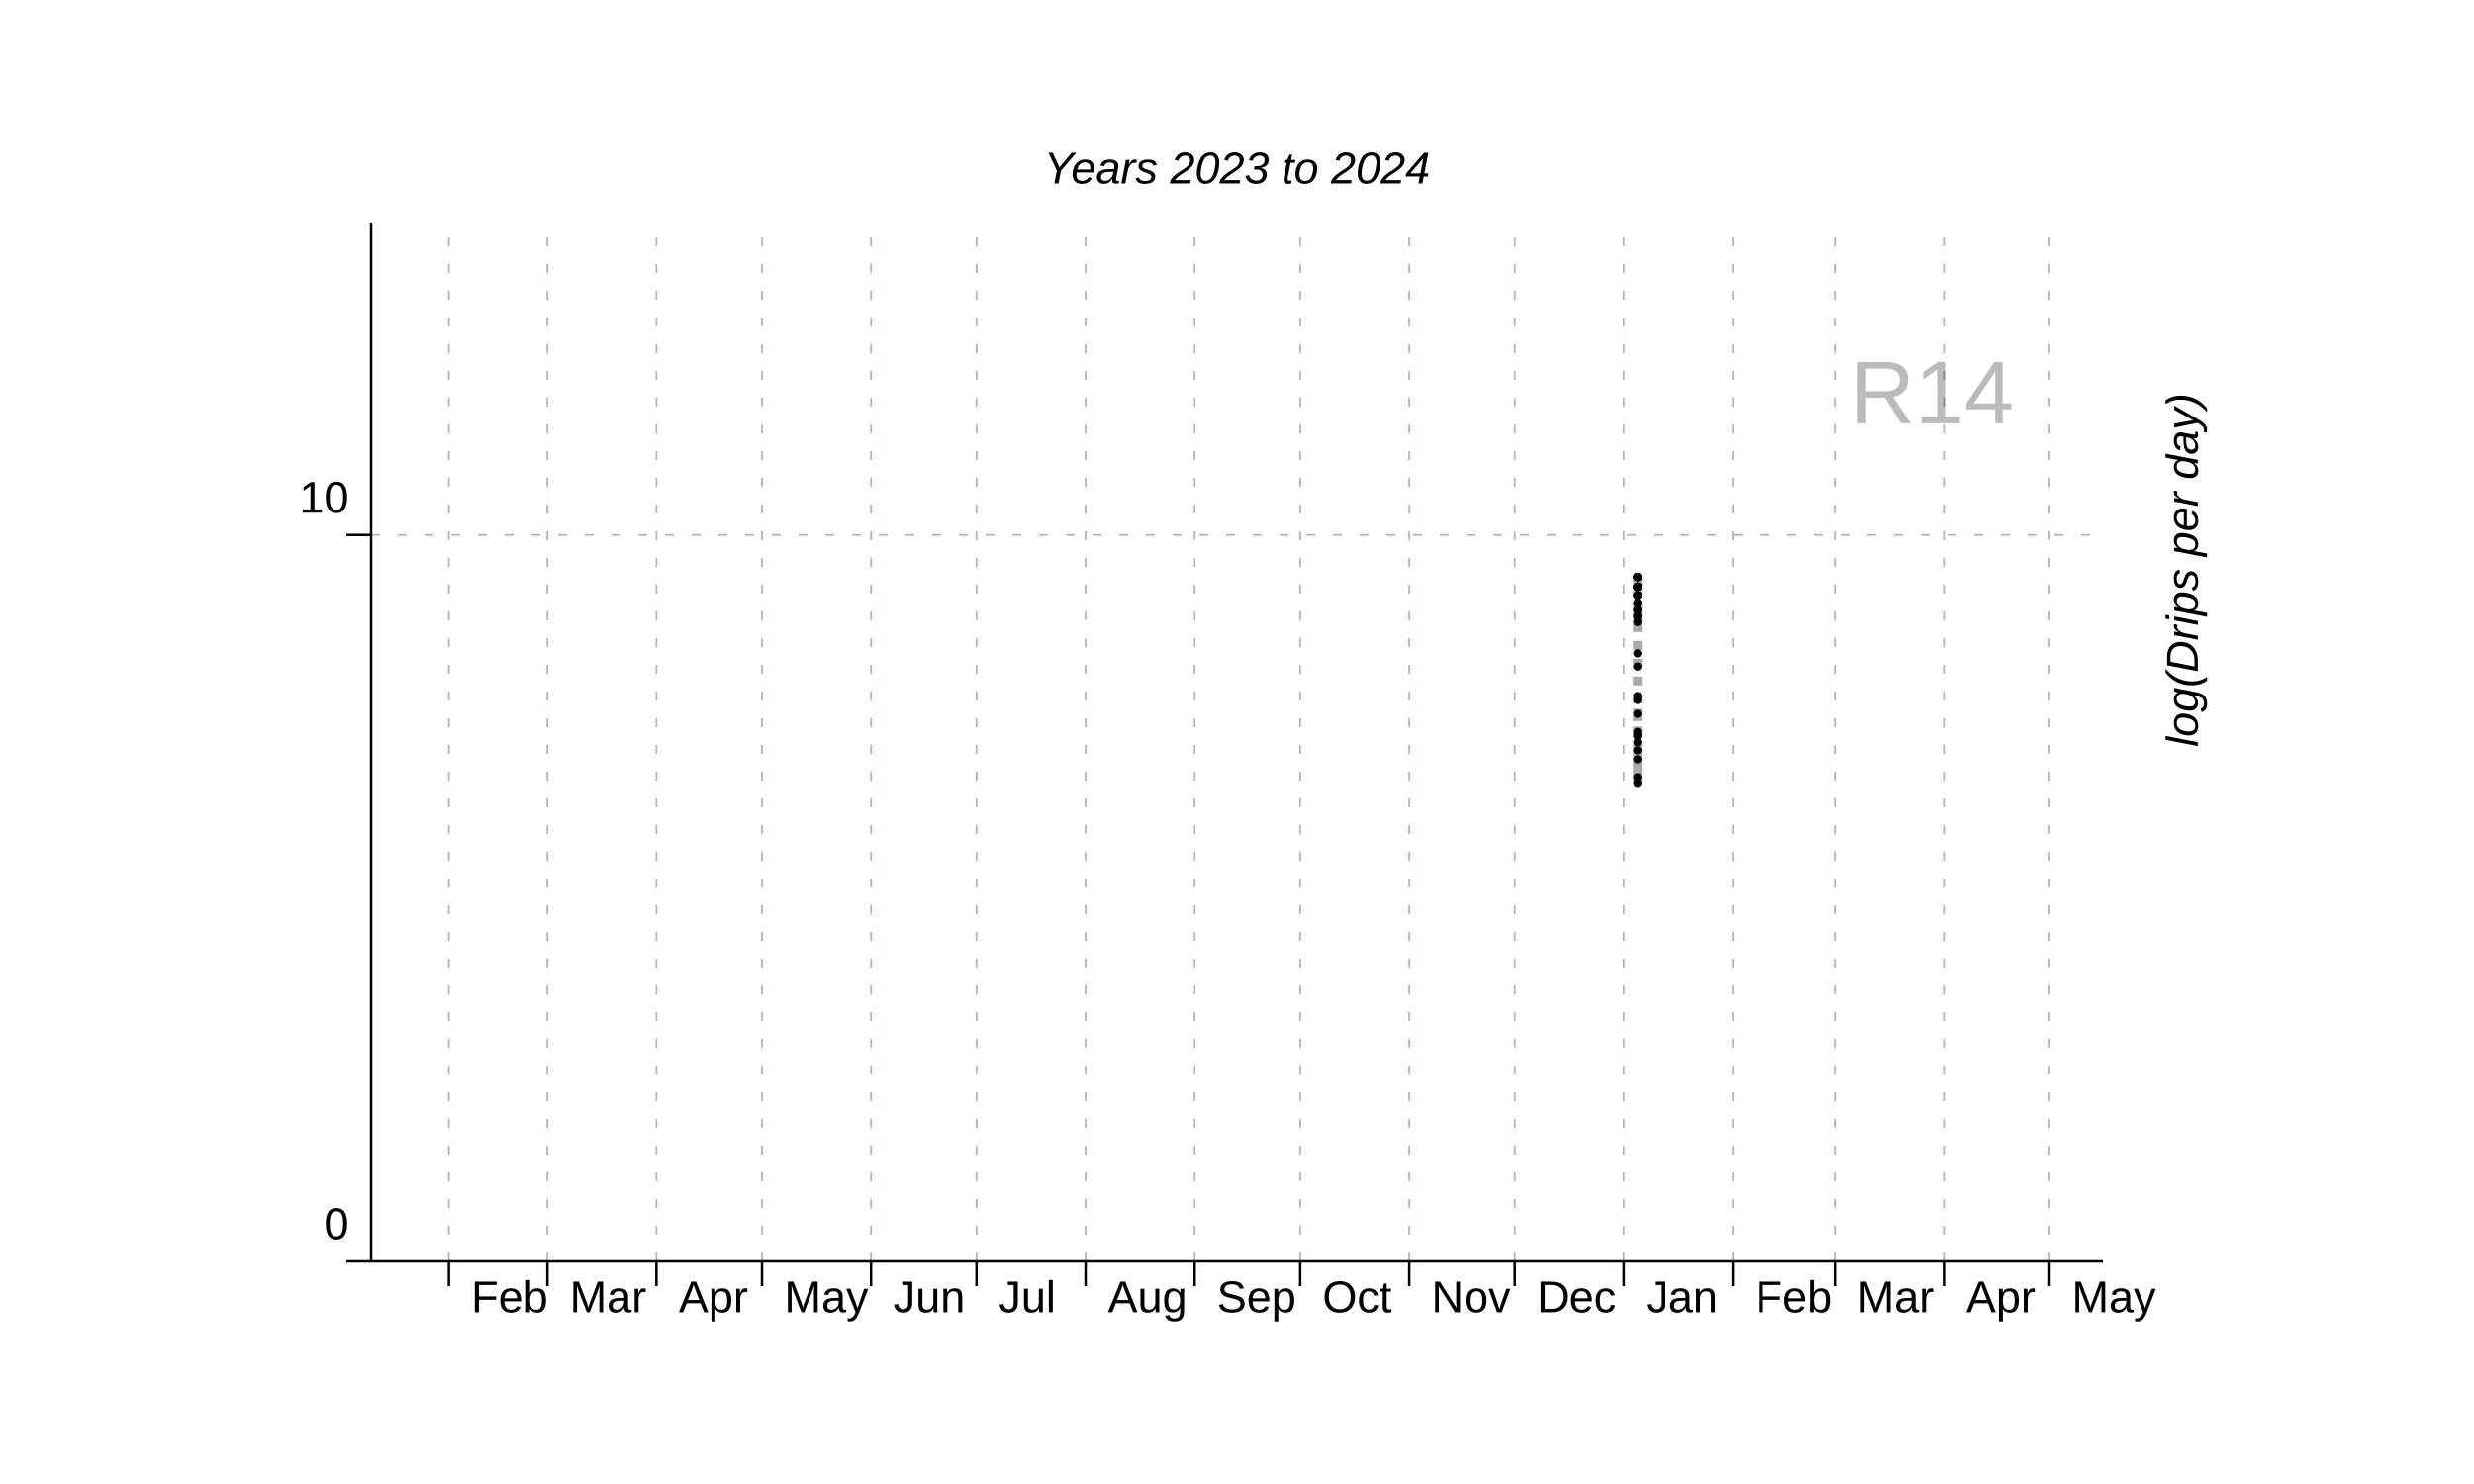
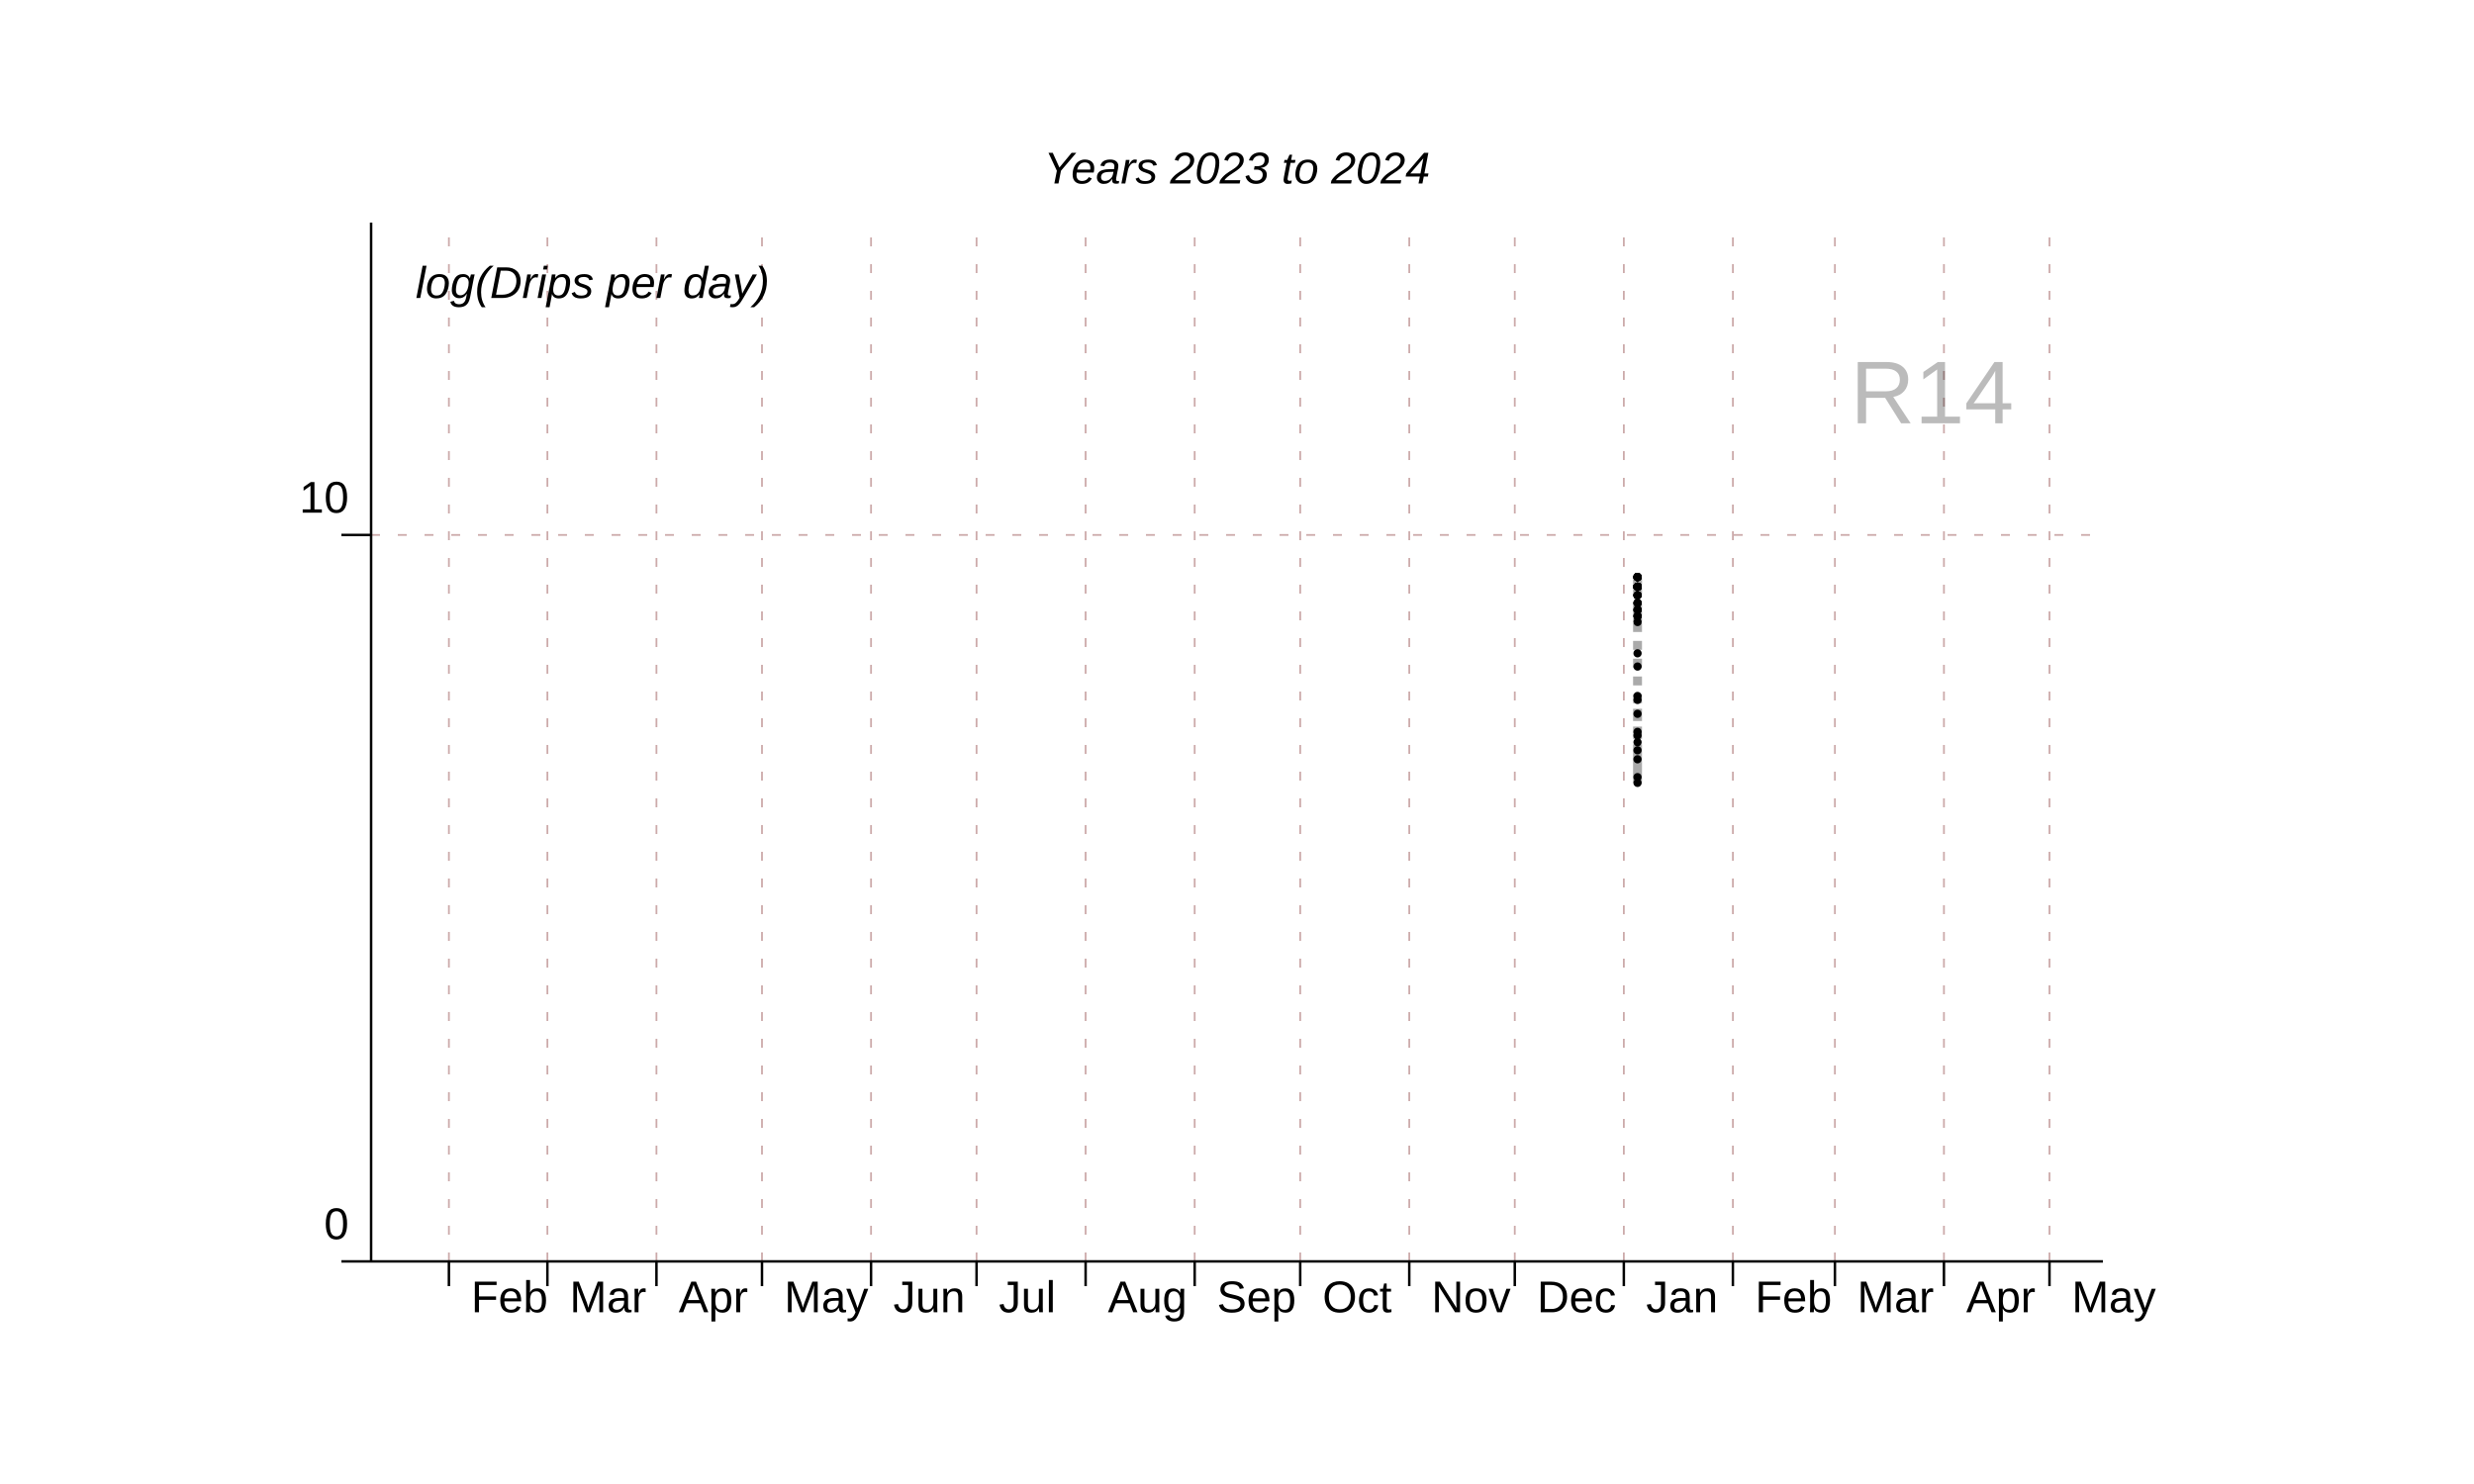
<svg xmlns="http://www.w3.org/2000/svg" version="1.1" viewBox="0 0 1000 600">
  <g>
    <g stroke-dasharray="3.6 7.2" stroke-width="0.72" stroke="#caa">
      <line x1="828.41" x2="828.41" y1="510.00" y2="90.00" />
      <line x1="785.75" x2="785.75" y1="510.00" y2="90.00" />
      <line x1="741.68" x2="741.68" y1="510.00" y2="90.00" />
      <line x1="700.44" x2="700.44" y1="510.00" y2="90.00" />
      <line x1="656.36" x2="656.36" y1="510.00" y2="90.00" />
      <line x1="612.28" x2="612.28" y1="510.00" y2="90.00" />
      <line x1="569.63" x2="569.63" y1="510.00" y2="90.00" />
      <line x1="525.55" x2="525.55" y1="510.00" y2="90.00" />
      <line x1="482.89" x2="482.89" y1="510.00" y2="90.00" />
      <line x1="438.81" x2="438.81" y1="510.00" y2="90.00" />
      <line x1="394.73" x2="394.73" y1="510.00" y2="90.00" />
      <line x1="352.08" x2="352.08" y1="510.00" y2="90.00" />
      <line x1="308.00" x2="308.00" y1="510.00" y2="90.00" />
      <line x1="265.34" x2="265.34" y1="510.00" y2="90.00" />
      <line x1="221.26" x2="221.26" y1="510.00" y2="90.00" />
      <line x1="181.45" x2="181.45" y1="510.00" y2="90.00" />
      <line x1="150.00" x2="850.00" y1="510.00" y2="510.00" />
      <line x1="150.00" x2="850.00" y1="216.29" y2="216.29" />
    </g>
    <g>
      <text dominant-baseline="hanging" dx="-36.0" dy="18.0" fill="#0004" font-family="Arial, sans-serif" font-size="36" stroke="none" text-anchor="end" x="850.00" y="128.18">R14</text>
    </g>
    <g>
      <text dominant-baseline="text-bottom" dy="-12.0" fill="black" font-family="Arial, sans-serif" font-size="18.0" font-style="italic" stroke="none" text-anchor="middle" x="500.00" y="90.00">Years 2023 to 2024</text>
    </g>
    <g>
-       <text dominant-baseline="central" dx="12.0" dy="12.0" fill="black" font-family="Arial, sans-serif" font-size="18.0" font-style="italic" stroke="none" text-anchor="middle" text-orientation="sideways" writing-mode="vertical-lr" x="850.00" y="300.00">log(Drips per day)</text>
+       <text dominant-baseline="hanging" dx="18.0" dy="18.0" fill="black" font-family="Arial, sans-serif" font-size="18.0" font-style="italic" stroke="none" text-anchor="beginning" text-orientation="sideways" x="150.00" y="90.00">log(Drips per day)</text>
    </g>
    <polyline fill="none" points="661.89,314.21 661.89,303.35 661.89,306.98 661.90,316.52 661.90,281.40 661.90,282.99 661.90,300.08 661.90,297.37 661.90,295.91 661.90,288.60 661.90,269.49 661.90,264.14 661.90,249.13 661.90,243.78 661.90,237.23 661.90,237.23 661.90,233.30 661.90,237.23 661.90,233.30 661.90,237.23 661.90,233.30 661.90,237.23 661.90,233.30 661.90,233.30 661.90,240.69 661.90,237.23 661.90,233.30 661.90,233.30 661.90,237.23 661.90,237.23 661.90,240.69 661.90,237.23 661.90,237.23 661.90,237.23 661.90,237.23 661.90,240.69 661.91,237.23 661.91,237.23 661.91,237.23 661.91,237.23 661.91,233.30 661.91,240.69 661.91,246.58 661.91,246.58 661.91,243.78 661.91,249.13 661.91,249.13 661.91,246.58 661.91,243.78 661.91,251.49" stroke-dasharray="3.6 3.6" stroke-width="3.6" stroke="#aaa" />
    <g>
      <circle cx="661.89" cy="314.21" r="1.667" />
      <circle cx="661.89" cy="303.35" r="1.667" />
      <circle cx="661.89" cy="306.98" r="1.667" />
      <circle cx="661.90" cy="316.52" r="1.667" />
      <circle cx="661.90" cy="281.40" r="1.667" />
      <circle cx="661.90" cy="282.99" r="1.667" />
      <circle cx="661.90" cy="300.08" r="1.667" />
      <circle cx="661.90" cy="297.37" r="1.667" />
      <circle cx="661.90" cy="295.91" r="1.667" />
      <circle cx="661.90" cy="288.60" r="1.667" />
      <circle cx="661.90" cy="269.49" r="1.667" />
      <circle cx="661.90" cy="264.14" r="1.667" />
      <circle cx="661.90" cy="249.13" r="1.667" />
      <circle cx="661.90" cy="243.78" r="1.667" />
      <circle cx="661.90" cy="237.23" r="1.667" />
      <circle cx="661.90" cy="237.23" r="1.667" />
      <circle cx="661.90" cy="233.30" r="1.667" />
      <circle cx="661.90" cy="237.23" r="1.667" />
      <circle cx="661.90" cy="233.30" r="1.667" />
      <circle cx="661.90" cy="237.23" r="1.667" />
      <circle cx="661.90" cy="233.30" r="1.667" />
      <circle cx="661.90" cy="237.23" r="1.667" />
      <circle cx="661.90" cy="233.30" r="1.667" />
      <circle cx="661.90" cy="233.30" r="1.667" />
      <circle cx="661.90" cy="240.69" r="1.667" />
      <circle cx="661.90" cy="237.23" r="1.667" />
      <circle cx="661.90" cy="233.30" r="1.667" />
      <circle cx="661.90" cy="233.30" r="1.667" />
      <circle cx="661.90" cy="237.23" r="1.667" />
      <circle cx="661.90" cy="237.23" r="1.667" />
      <circle cx="661.90" cy="240.69" r="1.667" />
      <circle cx="661.90" cy="237.23" r="1.667" />
      <circle cx="661.90" cy="237.23" r="1.667" />
      <circle cx="661.90" cy="237.23" r="1.667" />
      <circle cx="661.90" cy="237.23" r="1.667" />
      <circle cx="661.90" cy="240.69" r="1.667" />
      <circle cx="661.91" cy="237.23" r="1.667" />
      <circle cx="661.91" cy="237.23" r="1.667" />
      <circle cx="661.91" cy="237.23" r="1.667" />
      <circle cx="661.91" cy="237.23" r="1.667" />
      <circle cx="661.91" cy="233.30" r="1.667" />
      <circle cx="661.91" cy="240.69" r="1.667" />
      <circle cx="661.91" cy="246.58" r="1.667" />
      <circle cx="661.91" cy="246.58" r="1.667" />
      <circle cx="661.91" cy="243.78" r="1.667" />
      <circle cx="661.91" cy="249.13" r="1.667" />
      <circle cx="661.91" cy="249.13" r="1.667" />
      <circle cx="661.91" cy="246.58" r="1.667" />
      <circle cx="661.91" cy="243.78" r="1.667" />
      <circle cx="661.91" cy="251.49" r="1.667" />
    </g>
    <g stroke="black">
      <line x1="828.41" x2="828.41" y1="510.00" y2="520.00" />
      <line x1="785.75" x2="785.75" y1="510.00" y2="520.00" />
      <line x1="741.68" x2="741.68" y1="510.00" y2="520.00" />
      <line x1="700.44" x2="700.44" y1="510.00" y2="520.00" />
      <line x1="656.36" x2="656.36" y1="510.00" y2="520.00" />
      <line x1="612.28" x2="612.28" y1="510.00" y2="520.00" />
      <line x1="569.63" x2="569.63" y1="510.00" y2="520.00" />
      <line x1="525.55" x2="525.55" y1="510.00" y2="520.00" />
      <line x1="482.89" x2="482.89" y1="510.00" y2="520.00" />
      <line x1="438.81" x2="438.81" y1="510.00" y2="520.00" />
      <line x1="394.73" x2="394.73" y1="510.00" y2="520.00" />
      <line x1="352.08" x2="352.08" y1="510.00" y2="520.00" />
      <line x1="308.00" x2="308.00" y1="510.00" y2="520.00" />
      <line x1="265.34" x2="265.34" y1="510.00" y2="520.00" />
      <line x1="221.26" x2="221.26" y1="510.00" y2="520.00" />
      <line x1="181.45" x2="181.45" y1="510.00" y2="520.00" />
      <g fill="black" font-family="Arial, sans-serif" font-size="18.0" stroke="none" text-anchor="start" transform="translate(9.0 0.0)">
        <text x="828.41" y="530.57">May</text>
        <text x="785.75" y="530.57">Apr</text>
        <text x="741.68" y="530.57">Mar</text>
        <text x="700.44" y="530.57">Feb</text>
        <text x="656.36" y="530.57">Jan</text>
        <text x="612.28" y="530.57">Dec</text>
        <text x="569.63" y="530.57">Nov</text>
        <text x="525.55" y="530.57">Oct</text>
        <text x="482.89" y="530.57">Sep</text>
        <text x="438.81" y="530.57">Aug</text>
        <text x="394.73" y="530.57">Jul</text>
        <text x="352.08" y="530.57">Jun</text>
        <text x="308.00" y="530.57">May</text>
        <text x="265.34" y="530.57">Apr</text>
        <text x="221.26" y="530.57">Mar</text>
        <text x="181.45" y="530.57">Feb</text>
      </g>
      <line x1="150.00" x2="850.00" y1="510.00" y2="510.00" />
    </g>
    <g stroke="black">
-       <line x1="150.00" x2="140.00" y1="510.00" y2="510.00" />
-       <line x1="150.00" x2="140.00" y1="216.29" y2="216.29" />
+       <line x1="150.00" x2="138.00" y1="510.00" y2="510.00" />
+       <line x1="150.00" x2="138.00" y1="216.29" y2="216.29" />
      <g fill="black" font-family="Arial, sans-serif" font-size="18.0" stroke="none" text-anchor="end">
        <text x="141.00" y="501.00">0</text>
        <text x="141.00" y="207.29">10</text>
      </g>
      <line x1="150.00" x2="150.00" y1="510.00" y2="90.00" />
    </g>
  </g>
</svg>
